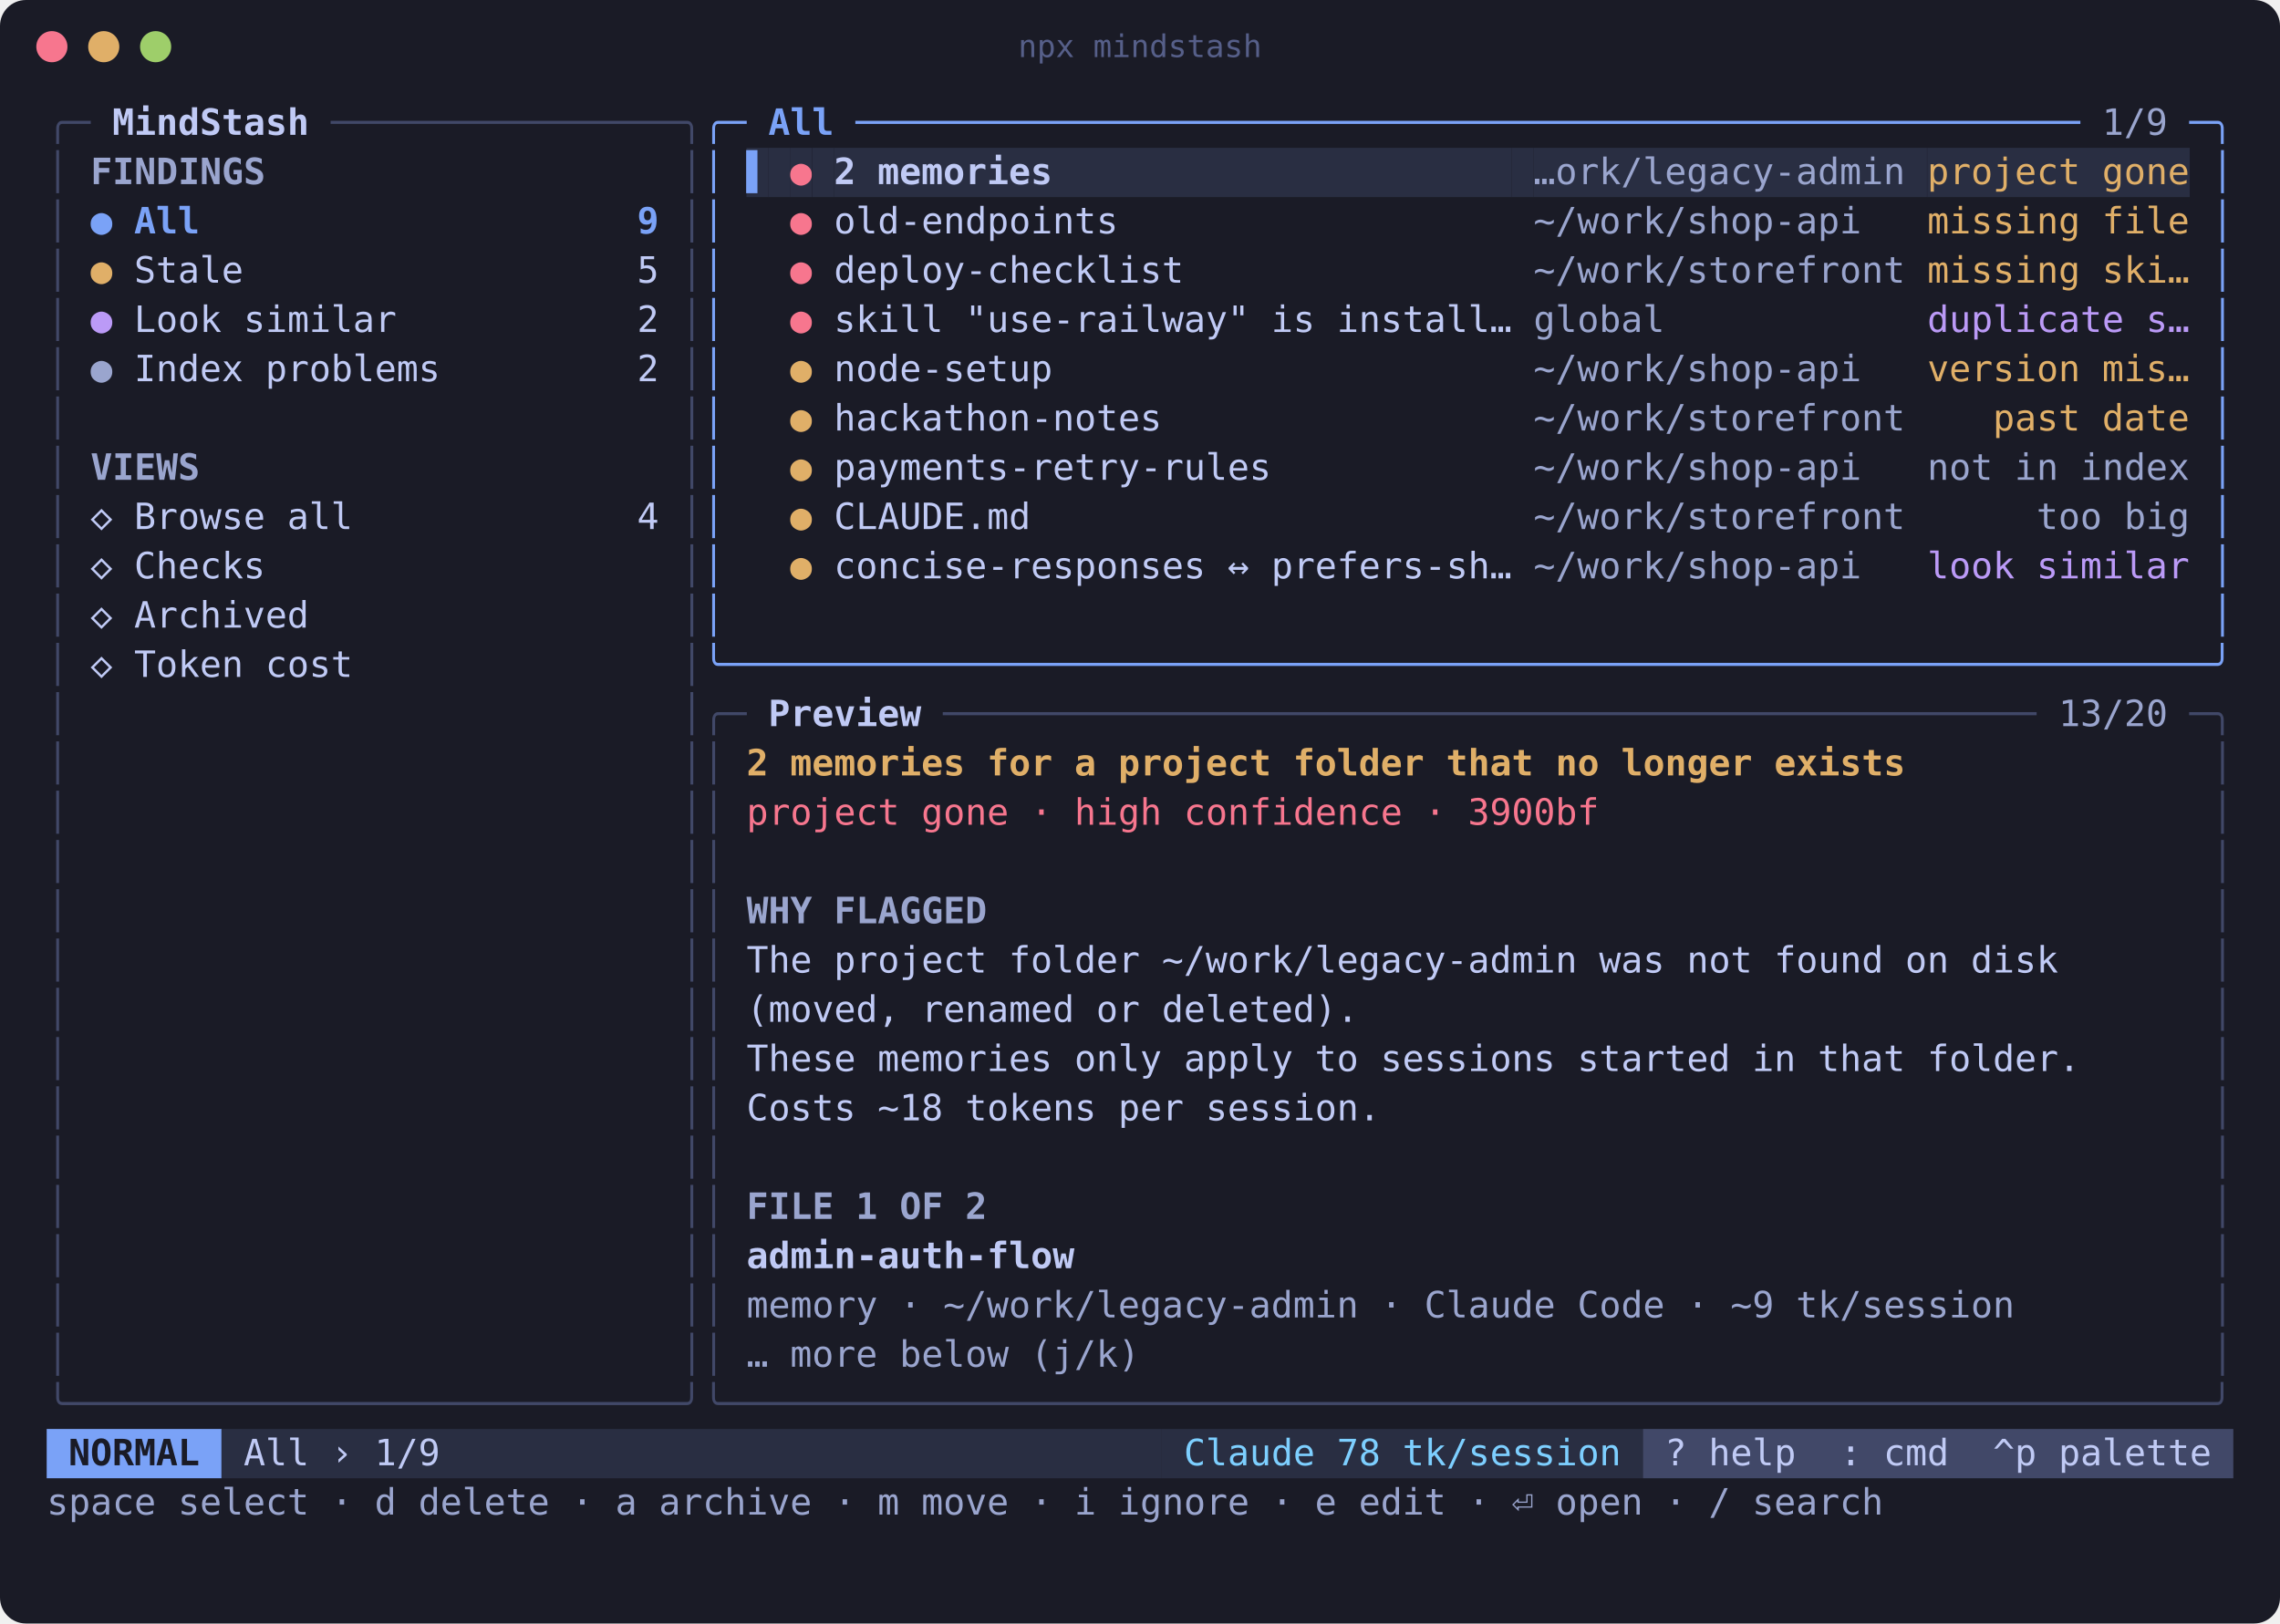
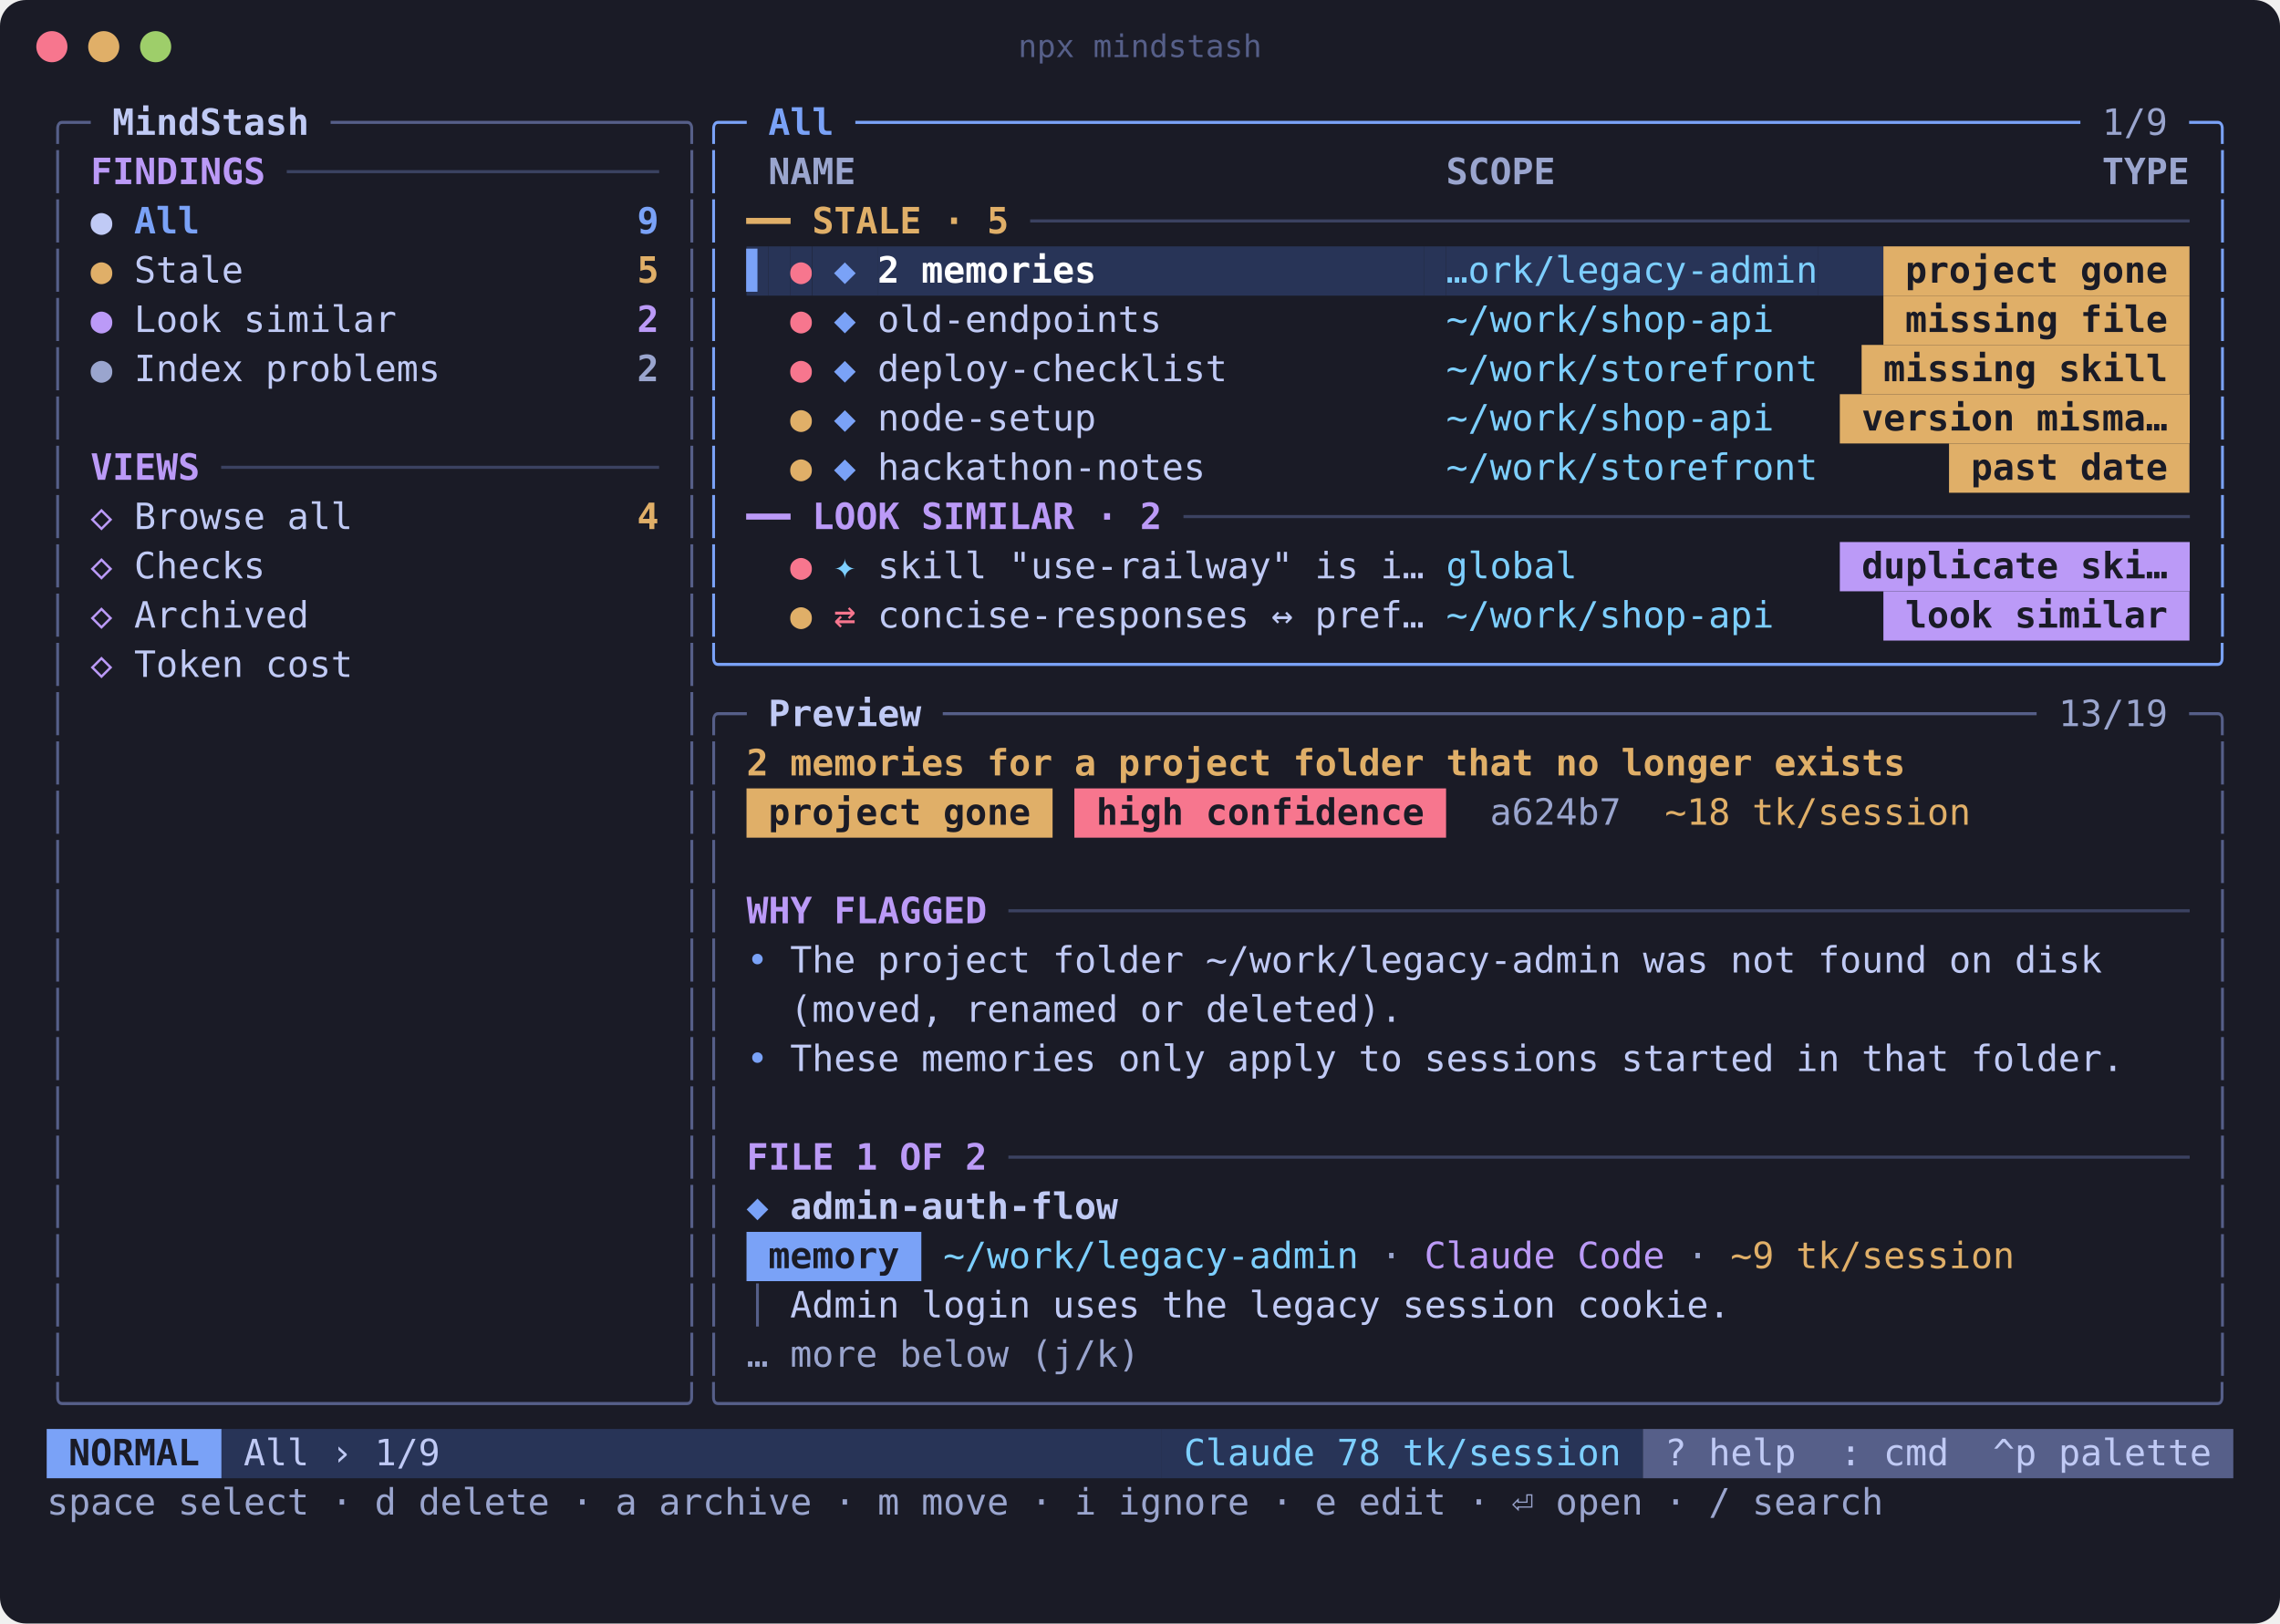
<svg xmlns="http://www.w3.org/2000/svg" width="879" height="626" viewBox="0 0 879 626" role="img" aria-label="npx mindstash">
  <rect width="879" height="626" rx="10" fill="#1a1b26" />
  <circle cx="20" cy="18" r="6" fill="#f7768e" />
  <circle cx="40" cy="18" r="6" fill="#e0af68" />
  <circle cx="60" cy="18" r="6" fill="#9ece6a" />
  <text x="439.5" y="22" fill="#565f89" font-size="12" text-anchor="middle" font-family="ui-monospace, SFMono-Regular, Menlo, monospace">npx mindstash</text>
  <g font-family="ui-monospace, SFMono-Regular, Menlo, Consolas, monospace" font-size="14" xml:space="preserve">
-     <text x="18.0" y="52" fill="#414868">╭─</text>
+     <text x="18.0" y="52" fill="#565f89">╭─</text>
    <text x="43.3" y="52" fill="#c0caf5" font-weight="700">MindStash</text>
-     <text x="127.6" y="52" fill="#414868">────────────────╮</text>
+     <text x="127.6" y="52" fill="#565f89">────────────────╮</text>
    <text x="270.9" y="52" fill="#7aa2f7">╭─</text>
    <text x="296.2" y="52" fill="#7aa2f7" font-weight="700">All</text>
    <text x="329.9" y="52" fill="#7aa2f7">────────────────────────────────────────────────────────</text>
    <text x="810.4" y="52" fill="#9aa5ce">1/9</text>
    <text x="844.1" y="52" fill="#7aa2f7">─╮</text>
-     <text x="18.0" y="71" fill="#414868">│</text>
-     <text x="34.9" y="71" fill="#9aa5ce" font-weight="700">FINDINGS</text>
-     <text x="262.5" y="71" fill="#414868">│</text>
+     <text x="18.0" y="71" fill="#565f89">│</text>
+     <text x="34.9" y="71" fill="#bb9af7" font-weight="700">FINDINGS</text>
+     <text x="110.7" y="71" fill="#3b4261">─────────────────</text>
+     <text x="262.5" y="71" fill="#565f89">│</text>
    <text x="270.9" y="71" fill="#7aa2f7">│</text>
-     <rect x="287.8" y="57" width="8.4" height="19" fill="#292e42" />
-     <text x="287.8" y="71" fill="#7aa2f7">▌</text>
-     <rect x="296.2" y="57" width="8.4" height="19" fill="#292e42" />
-     <rect x="304.6" y="57" width="8.4" height="19" fill="#292e42" />
-     <text x="304.6" y="71" fill="#f7768e">●</text>
-     <rect x="313.1" y="57" width="8.4" height="19" fill="#292e42" />
-     <rect x="321.5" y="57" width="261.3" height="19" fill="#292e42" />
-     <text x="321.5" y="71" fill="#c0caf5" font-weight="700">2</text>
-     <text x="338.3" y="71" fill="#c0caf5" font-weight="700">memories</text>
-     <rect x="582.8" y="57" width="8.4" height="19" fill="#292e42" />
-     <rect x="591.2" y="57" width="143.3" height="19" fill="#292e42" />
-     <text x="591.2" y="71" fill="#9aa5ce">…ork/legacy-admin</text>
-     <rect x="734.5" y="57" width="8.4" height="19" fill="#292e42" />
-     <rect x="743.0" y="57" width="101.2" height="19" fill="#292e42" />
-     <text x="743.0" y="71" fill="#e0af68">project</text>
-     <text x="810.4" y="71" fill="#e0af68">gone</text>
+     <text x="296.2" y="71" fill="#9aa5ce" font-weight="700">NAME</text>
+     <text x="557.5" y="71" fill="#9aa5ce" font-weight="700">SCOPE</text>
+     <text x="810.4" y="71" fill="#9aa5ce" font-weight="700">TYPE</text>
    <text x="852.6" y="71" fill="#7aa2f7">│</text>
-     <text x="18.0" y="90" fill="#414868">│</text>
-     <text x="34.9" y="90" fill="#7aa2f7" font-weight="700">●</text>
+     <text x="18.0" y="90" fill="#565f89">│</text>
+     <text x="34.9" y="90" fill="#c0caf5" font-weight="700">●</text>
    <text x="51.7" y="90" fill="#7aa2f7" font-weight="700">All</text>
    <text x="245.6" y="90" fill="#7aa2f7" font-weight="700">9</text>
-     <text x="262.5" y="90" fill="#414868">│</text>
+     <text x="262.5" y="90" fill="#565f89">│</text>
    <text x="270.9" y="90" fill="#7aa2f7">│</text>
-     <text x="304.6" y="90" fill="#f7768e">●</text>
-     <text x="321.5" y="90" fill="#c0caf5">old-endpoints</text>
-     <text x="591.2" y="90" fill="#9aa5ce">~/work/shop-api</text>
-     <text x="743.0" y="90" fill="#e0af68">missing</text>
-     <text x="810.4" y="90" fill="#e0af68">file</text>
+     <text x="287.8" y="90" fill="#e0af68">━━</text>
+     <text x="313.1" y="90" fill="#e0af68" font-weight="700">STALE</text>
+     <text x="363.6" y="90" fill="#e0af68" font-weight="700">·</text>
+     <text x="380.5" y="90" fill="#e0af68" font-weight="700">5</text>
+     <text x="397.3" y="90" fill="#3b4261">─────────────────────────────────────────────────────</text>
    <text x="852.6" y="90" fill="#7aa2f7">│</text>
-     <text x="18.0" y="109" fill="#414868">│</text>
+     <text x="18.0" y="109" fill="#565f89">│</text>
    <text x="34.9" y="109" fill="#e0af68">●</text>
    <text x="51.7" y="109" fill="#c0caf5">Stale</text>
-     <text x="245.6" y="109" fill="#c0caf5">5</text>
-     <text x="262.5" y="109" fill="#414868">│</text>
+     <text x="245.6" y="109" fill="#e0af68" font-weight="700">5</text>
+     <text x="262.5" y="109" fill="#565f89">│</text>
    <text x="270.9" y="109" fill="#7aa2f7">│</text>
+     <rect x="287.8" y="95" width="8.4" height="19" fill="#283457" />
+     <text x="287.8" y="109" fill="#7aa2f7">▌</text>
+     <rect x="296.2" y="95" width="8.4" height="19" fill="#283457" />
+     <rect x="304.6" y="95" width="8.4" height="19" fill="#283457" />
    <text x="304.6" y="109" fill="#f7768e">●</text>
-     <text x="321.5" y="109" fill="#c0caf5">deploy-checklist</text>
-     <text x="591.2" y="109" fill="#9aa5ce">~/work/storefront</text>
-     <text x="743.0" y="109" fill="#e0af68">missing</text>
-     <text x="810.4" y="109" fill="#e0af68">ski…</text>
+     <rect x="313.1" y="95" width="25.3" height="19" fill="#283457" />
+     <text x="321.5" y="109" fill="#7aa2f7">◆</text>
+     <rect x="338.3" y="95" width="210.8" height="19" fill="#283457" />
+     <text x="338.3" y="109" fill="#ffffff" font-weight="700">2</text>
+     <text x="355.2" y="109" fill="#ffffff" font-weight="700">memories</text>
+     <rect x="549.1" y="95" width="8.4" height="19" fill="#283457" />
+     <rect x="557.5" y="95" width="143.3" height="19" fill="#283457" />
+     <text x="557.5" y="109" fill="#7dcfff">…ork/legacy-admin</text>
+     <rect x="700.8" y="95" width="25.3" height="19" fill="#283457" />
+     <rect x="726.1" y="95" width="118.0" height="19" fill="#e0af68" />
+     <text x="734.5" y="109" fill="#1a1b26" font-weight="700">project</text>
+     <text x="802.0" y="109" fill="#1a1b26" font-weight="700">gone</text>
    <text x="852.6" y="109" fill="#7aa2f7">│</text>
-     <text x="18.0" y="128" fill="#414868">│</text>
+     <text x="18.0" y="128" fill="#565f89">│</text>
    <text x="34.9" y="128" fill="#bb9af7">●</text>
    <text x="51.7" y="128" fill="#c0caf5">Look</text>
    <text x="93.9" y="128" fill="#c0caf5">similar</text>
-     <text x="245.6" y="128" fill="#c0caf5">2</text>
-     <text x="262.5" y="128" fill="#414868">│</text>
+     <text x="245.6" y="128" fill="#bb9af7" font-weight="700">2</text>
+     <text x="262.5" y="128" fill="#565f89">│</text>
    <text x="270.9" y="128" fill="#7aa2f7">│</text>
    <text x="304.6" y="128" fill="#f7768e">●</text>
-     <text x="321.5" y="128" fill="#c0caf5">skill</text>
-     <text x="372.1" y="128" fill="#c0caf5">"use-railway"</text>
-     <text x="490.1" y="128" fill="#c0caf5">is</text>
-     <text x="515.4" y="128" fill="#c0caf5">install…</text>
-     <text x="591.2" y="128" fill="#9aa5ce">global</text>
-     <text x="743.0" y="128" fill="#bb9af7">duplicate</text>
-     <text x="827.3" y="128" fill="#bb9af7">s…</text>
+     <text x="321.5" y="128" fill="#7aa2f7">◆</text>
+     <text x="338.3" y="128" fill="#c0caf5">old-endpoints</text>
+     <text x="557.5" y="128" fill="#7dcfff">~/work/shop-api</text>
+     <rect x="726.1" y="114" width="118.0" height="19" fill="#e0af68" />
+     <text x="734.5" y="128" fill="#1a1b26" font-weight="700">missing</text>
+     <text x="802.0" y="128" fill="#1a1b26" font-weight="700">file</text>
    <text x="852.6" y="128" fill="#7aa2f7">│</text>
-     <text x="18.0" y="147" fill="#414868">│</text>
+     <text x="18.0" y="147" fill="#565f89">│</text>
    <text x="34.9" y="147" fill="#9aa5ce">●</text>
    <text x="51.7" y="147" fill="#c0caf5">Index</text>
    <text x="102.3" y="147" fill="#c0caf5">problems</text>
-     <text x="245.6" y="147" fill="#c0caf5">2</text>
-     <text x="262.5" y="147" fill="#414868">│</text>
+     <text x="245.6" y="147" fill="#9aa5ce" font-weight="700">2</text>
+     <text x="262.5" y="147" fill="#565f89">│</text>
    <text x="270.9" y="147" fill="#7aa2f7">│</text>
-     <text x="304.6" y="147" fill="#e0af68">●</text>
-     <text x="321.5" y="147" fill="#c0caf5">node-setup</text>
-     <text x="591.2" y="147" fill="#9aa5ce">~/work/shop-api</text>
-     <text x="743.0" y="147" fill="#e0af68">version</text>
-     <text x="810.4" y="147" fill="#e0af68">mis…</text>
+     <text x="304.6" y="147" fill="#f7768e">●</text>
+     <text x="321.5" y="147" fill="#7aa2f7">◆</text>
+     <text x="338.3" y="147" fill="#c0caf5">deploy-checklist</text>
+     <text x="557.5" y="147" fill="#7dcfff">~/work/storefront</text>
+     <rect x="717.7" y="133" width="126.4" height="19" fill="#e0af68" />
+     <text x="726.1" y="147" fill="#1a1b26" font-weight="700">missing</text>
+     <text x="793.6" y="147" fill="#1a1b26" font-weight="700">skill</text>
    <text x="852.6" y="147" fill="#7aa2f7">│</text>
-     <text x="18.0" y="166" fill="#414868">│</text>
-     <text x="262.5" y="166" fill="#414868">│</text>
+     <text x="18.0" y="166" fill="#565f89">│</text>
+     <text x="262.5" y="166" fill="#565f89">│</text>
    <text x="270.9" y="166" fill="#7aa2f7">│</text>
    <text x="304.6" y="166" fill="#e0af68">●</text>
-     <text x="321.5" y="166" fill="#c0caf5">hackathon-notes</text>
-     <text x="591.2" y="166" fill="#9aa5ce">~/work/storefront</text>
-     <text x="768.3" y="166" fill="#e0af68">past</text>
-     <text x="810.4" y="166" fill="#e0af68">date</text>
+     <text x="321.5" y="166" fill="#7aa2f7">◆</text>
+     <text x="338.3" y="166" fill="#c0caf5">node-setup</text>
+     <text x="557.5" y="166" fill="#7dcfff">~/work/shop-api</text>
+     <rect x="709.3" y="152" width="134.9" height="19" fill="#e0af68" />
+     <text x="717.7" y="166" fill="#1a1b26" font-weight="700">version</text>
+     <text x="785.1" y="166" fill="#1a1b26" font-weight="700">misma…</text>
    <text x="852.6" y="166" fill="#7aa2f7">│</text>
-     <text x="18.0" y="185" fill="#414868">│</text>
-     <text x="34.9" y="185" fill="#9aa5ce" font-weight="700">VIEWS</text>
-     <text x="262.5" y="185" fill="#414868">│</text>
+     <text x="18.0" y="185" fill="#565f89">│</text>
+     <text x="34.9" y="185" fill="#bb9af7" font-weight="700">VIEWS</text>
+     <text x="85.4" y="185" fill="#3b4261">────────────────────</text>
+     <text x="262.5" y="185" fill="#565f89">│</text>
    <text x="270.9" y="185" fill="#7aa2f7">│</text>
    <text x="304.6" y="185" fill="#e0af68">●</text>
-     <text x="321.5" y="185" fill="#c0caf5">payments-retry-rules</text>
-     <text x="591.2" y="185" fill="#9aa5ce">~/work/shop-api</text>
-     <text x="743.0" y="185" fill="#9aa5ce">not</text>
-     <text x="776.7" y="185" fill="#9aa5ce">in</text>
-     <text x="802.0" y="185" fill="#9aa5ce">index</text>
+     <text x="321.5" y="185" fill="#7aa2f7">◆</text>
+     <text x="338.3" y="185" fill="#c0caf5">hackathon-notes</text>
+     <text x="557.5" y="185" fill="#7dcfff">~/work/storefront</text>
+     <rect x="751.4" y="171" width="92.7" height="19" fill="#e0af68" />
+     <text x="759.8" y="185" fill="#1a1b26" font-weight="700">past</text>
+     <text x="802.0" y="185" fill="#1a1b26" font-weight="700">date</text>
    <text x="852.6" y="185" fill="#7aa2f7">│</text>
-     <text x="18.0" y="204" fill="#414868">│</text>
-     <text x="34.9" y="204" fill="#c0caf5">◇</text>
+     <text x="18.0" y="204" fill="#565f89">│</text>
+     <text x="34.9" y="204" fill="#bb9af7">◇</text>
    <text x="51.7" y="204" fill="#c0caf5">Browse</text>
    <text x="110.7" y="204" fill="#c0caf5">all</text>
-     <text x="245.6" y="204" fill="#c0caf5">4</text>
-     <text x="262.5" y="204" fill="#414868">│</text>
+     <text x="245.6" y="204" fill="#e0af68" font-weight="700">4</text>
+     <text x="262.5" y="204" fill="#565f89">│</text>
    <text x="270.9" y="204" fill="#7aa2f7">│</text>
-     <text x="304.6" y="204" fill="#e0af68">●</text>
-     <text x="321.5" y="204" fill="#c0caf5">CLAUDE.md</text>
-     <text x="591.2" y="204" fill="#9aa5ce">~/work/storefront</text>
-     <text x="785.1" y="204" fill="#9aa5ce">too</text>
-     <text x="818.9" y="204" fill="#9aa5ce">big</text>
+     <text x="287.8" y="204" fill="#bb9af7">━━</text>
+     <text x="313.1" y="204" fill="#bb9af7" font-weight="700">LOOK</text>
+     <text x="355.2" y="204" fill="#bb9af7" font-weight="700">SIMILAR</text>
+     <text x="422.6" y="204" fill="#bb9af7" font-weight="700">·</text>
+     <text x="439.5" y="204" fill="#bb9af7" font-weight="700">2</text>
+     <text x="456.4" y="204" fill="#3b4261">──────────────────────────────────────────────</text>
    <text x="852.6" y="204" fill="#7aa2f7">│</text>
-     <text x="18.0" y="223" fill="#414868">│</text>
-     <text x="34.9" y="223" fill="#c0caf5">◇</text>
+     <text x="18.0" y="223" fill="#565f89">│</text>
+     <text x="34.9" y="223" fill="#bb9af7">◇</text>
    <text x="51.7" y="223" fill="#c0caf5">Checks</text>
-     <text x="262.5" y="223" fill="#414868">│</text>
+     <text x="262.5" y="223" fill="#565f89">│</text>
    <text x="270.9" y="223" fill="#7aa2f7">│</text>
-     <text x="304.6" y="223" fill="#e0af68">●</text>
-     <text x="321.5" y="223" fill="#c0caf5">concise-responses</text>
-     <text x="473.2" y="223" fill="#c0caf5">↔</text>
-     <text x="490.1" y="223" fill="#c0caf5">prefers-sh…</text>
-     <text x="591.2" y="223" fill="#9aa5ce">~/work/shop-api</text>
-     <text x="743.0" y="223" fill="#bb9af7">look</text>
-     <text x="785.1" y="223" fill="#bb9af7">similar</text>
+     <text x="304.6" y="223" fill="#f7768e">●</text>
+     <text x="321.5" y="223" fill="#7dcfff">✦</text>
+     <text x="338.3" y="223" fill="#c0caf5">skill</text>
+     <text x="388.9" y="223" fill="#c0caf5">"use-railway"</text>
+     <text x="506.9" y="223" fill="#c0caf5">is</text>
+     <text x="532.2" y="223" fill="#c0caf5">i…</text>
+     <text x="557.5" y="223" fill="#7dcfff">global</text>
+     <rect x="709.3" y="209" width="134.9" height="19" fill="#bb9af7" />
+     <text x="717.7" y="223" fill="#1a1b26" font-weight="700">duplicate</text>
+     <text x="802.0" y="223" fill="#1a1b26" font-weight="700">ski…</text>
    <text x="852.6" y="223" fill="#7aa2f7">│</text>
-     <text x="18.0" y="242" fill="#414868">│</text>
-     <text x="34.9" y="242" fill="#c0caf5">◇</text>
+     <text x="18.0" y="242" fill="#565f89">│</text>
+     <text x="34.9" y="242" fill="#bb9af7">◇</text>
    <text x="51.7" y="242" fill="#c0caf5">Archived</text>
-     <text x="262.5" y="242" fill="#414868">│</text>
+     <text x="262.5" y="242" fill="#565f89">│</text>
    <text x="270.9" y="242" fill="#7aa2f7">│</text>
+     <text x="304.6" y="242" fill="#e0af68">●</text>
+     <text x="321.5" y="242" fill="#f7768e">⇄</text>
+     <text x="338.3" y="242" fill="#c0caf5">concise-responses</text>
+     <text x="490.1" y="242" fill="#c0caf5">↔</text>
+     <text x="506.9" y="242" fill="#c0caf5">pref…</text>
+     <text x="557.5" y="242" fill="#7dcfff">~/work/shop-api</text>
+     <rect x="726.1" y="228" width="118.0" height="19" fill="#bb9af7" />
+     <text x="734.5" y="242" fill="#1a1b26" font-weight="700">look</text>
+     <text x="776.7" y="242" fill="#1a1b26" font-weight="700">similar</text>
    <text x="852.6" y="242" fill="#7aa2f7">│</text>
-     <text x="18.0" y="261" fill="#414868">│</text>
-     <text x="34.9" y="261" fill="#c0caf5">◇</text>
+     <text x="18.0" y="261" fill="#565f89">│</text>
+     <text x="34.9" y="261" fill="#bb9af7">◇</text>
    <text x="51.7" y="261" fill="#c0caf5">Token</text>
    <text x="102.3" y="261" fill="#c0caf5">cost</text>
-     <text x="262.5" y="261" fill="#414868">│</text>
+     <text x="262.5" y="261" fill="#565f89">│</text>
    <text x="270.9" y="261" fill="#7aa2f7">╰────────────────────────────────────────────────────────────────────╯</text>
-     <text x="18.0" y="280" fill="#414868">│</text>
-     <text x="262.5" y="280" fill="#414868">│╭─</text>
+     <text x="18.0" y="280" fill="#565f89">│</text>
+     <text x="262.5" y="280" fill="#565f89">│╭─</text>
    <text x="296.2" y="280" fill="#c0caf5" font-weight="700">Preview</text>
-     <text x="363.6" y="280" fill="#414868">──────────────────────────────────────────────────</text>
-     <text x="793.6" y="280" fill="#9aa5ce">13/20</text>
-     <text x="844.1" y="280" fill="#414868">─╮</text>
-     <text x="18.0" y="299" fill="#414868">│</text>
-     <text x="262.5" y="299" fill="#414868">││</text>
+     <text x="363.6" y="280" fill="#565f89">──────────────────────────────────────────────────</text>
+     <text x="793.6" y="280" fill="#9aa5ce">13/19</text>
+     <text x="844.1" y="280" fill="#565f89">─╮</text>
+     <text x="18.0" y="299" fill="#565f89">│</text>
+     <text x="262.5" y="299" fill="#565f89">││</text>
    <text x="287.8" y="299" fill="#e0af68" font-weight="700">2</text>
    <text x="304.6" y="299" fill="#e0af68" font-weight="700">memories</text>
    <text x="380.5" y="299" fill="#e0af68" font-weight="700">for</text>
    <text x="414.2" y="299" fill="#e0af68" font-weight="700">a</text>
    <text x="431.1" y="299" fill="#e0af68" font-weight="700">project</text>
    <text x="498.5" y="299" fill="#e0af68" font-weight="700">folder</text>
    <text x="557.5" y="299" fill="#e0af68" font-weight="700">that</text>
    <text x="599.7" y="299" fill="#e0af68" font-weight="700">no</text>
    <text x="625.0" y="299" fill="#e0af68" font-weight="700">longer</text>
    <text x="684.0" y="299" fill="#e0af68" font-weight="700">exists</text>
-     <text x="852.6" y="299" fill="#414868">│</text>
-     <text x="18.0" y="318" fill="#414868">│</text>
-     <text x="262.5" y="318" fill="#414868">││</text>
-     <text x="287.8" y="318" fill="#f7768e">project</text>
-     <text x="355.2" y="318" fill="#f7768e">gone</text>
-     <text x="397.3" y="318" fill="#f7768e">·</text>
-     <text x="414.2" y="318" fill="#f7768e">high</text>
-     <text x="456.4" y="318" fill="#f7768e">confidence</text>
-     <text x="549.1" y="318" fill="#f7768e">·</text>
-     <text x="565.9" y="318" fill="#f7768e">3900bf</text>
-     <text x="852.6" y="318" fill="#414868">│</text>
-     <text x="18.0" y="337" fill="#414868">│</text>
-     <text x="262.5" y="337" fill="#414868">││</text>
-     <text x="852.6" y="337" fill="#414868">│</text>
-     <text x="18.0" y="356" fill="#414868">│</text>
-     <text x="262.5" y="356" fill="#414868">││</text>
-     <text x="287.8" y="356" fill="#9aa5ce" font-weight="700">WHY</text>
-     <text x="321.5" y="356" fill="#9aa5ce" font-weight="700">FLAGGED</text>
-     <text x="852.6" y="356" fill="#414868">│</text>
-     <text x="18.0" y="375" fill="#414868">│</text>
-     <text x="262.5" y="375" fill="#414868">││</text>
-     <text x="287.8" y="375" fill="#c0caf5">The</text>
-     <text x="321.5" y="375" fill="#c0caf5">project</text>
-     <text x="388.9" y="375" fill="#c0caf5">folder</text>
-     <text x="447.9" y="375" fill="#c0caf5">~/work/legacy-admin</text>
-     <text x="616.5" y="375" fill="#c0caf5">was</text>
-     <text x="650.3" y="375" fill="#c0caf5">not</text>
-     <text x="684.0" y="375" fill="#c0caf5">found</text>
-     <text x="734.5" y="375" fill="#c0caf5">on</text>
-     <text x="759.8" y="375" fill="#c0caf5">disk</text>
-     <text x="852.6" y="375" fill="#414868">│</text>
-     <text x="18.0" y="394" fill="#414868">│</text>
-     <text x="262.5" y="394" fill="#414868">││</text>
-     <text x="287.8" y="394" fill="#c0caf5">(moved,</text>
-     <text x="355.2" y="394" fill="#c0caf5">renamed</text>
-     <text x="422.6" y="394" fill="#c0caf5">or</text>
-     <text x="447.9" y="394" fill="#c0caf5">deleted).</text>
-     <text x="852.6" y="394" fill="#414868">│</text>
-     <text x="18.0" y="413" fill="#414868">│</text>
-     <text x="262.5" y="413" fill="#414868">││</text>
-     <text x="287.8" y="413" fill="#c0caf5">These</text>
-     <text x="338.3" y="413" fill="#c0caf5">memories</text>
-     <text x="414.2" y="413" fill="#c0caf5">only</text>
-     <text x="456.4" y="413" fill="#c0caf5">apply</text>
-     <text x="506.9" y="413" fill="#c0caf5">to</text>
-     <text x="532.2" y="413" fill="#c0caf5">sessions</text>
-     <text x="608.1" y="413" fill="#c0caf5">started</text>
-     <text x="675.5" y="413" fill="#c0caf5">in</text>
-     <text x="700.8" y="413" fill="#c0caf5">that</text>
-     <text x="743.0" y="413" fill="#c0caf5">folder.</text>
-     <text x="852.6" y="413" fill="#414868">│</text>
-     <text x="18.0" y="432" fill="#414868">│</text>
-     <text x="262.5" y="432" fill="#414868">││</text>
-     <text x="287.8" y="432" fill="#c0caf5">Costs</text>
-     <text x="338.3" y="432" fill="#c0caf5">~18</text>
-     <text x="372.1" y="432" fill="#c0caf5">tokens</text>
-     <text x="431.1" y="432" fill="#c0caf5">per</text>
-     <text x="464.8" y="432" fill="#c0caf5">session.</text>
-     <text x="852.6" y="432" fill="#414868">│</text>
-     <text x="18.0" y="451" fill="#414868">│</text>
-     <text x="262.5" y="451" fill="#414868">││</text>
-     <text x="852.6" y="451" fill="#414868">│</text>
-     <text x="18.0" y="470" fill="#414868">│</text>
-     <text x="262.5" y="470" fill="#414868">││</text>
-     <text x="287.8" y="470" fill="#9aa5ce" font-weight="700">FILE</text>
-     <text x="329.9" y="470" fill="#9aa5ce" font-weight="700">1</text>
-     <text x="346.8" y="470" fill="#9aa5ce" font-weight="700">OF</text>
-     <text x="372.1" y="470" fill="#9aa5ce" font-weight="700">2</text>
-     <text x="852.6" y="470" fill="#414868">│</text>
-     <text x="18.0" y="489" fill="#414868">│</text>
-     <text x="262.5" y="489" fill="#414868">││</text>
-     <text x="287.8" y="489" fill="#c0caf5" font-weight="700">admin-auth-flow</text>
-     <text x="852.6" y="489" fill="#414868">│</text>
-     <text x="18.0" y="508" fill="#414868">│</text>
-     <text x="262.5" y="508" fill="#414868">││</text>
-     <text x="287.8" y="508" fill="#9aa5ce">memory</text>
-     <text x="346.8" y="508" fill="#9aa5ce">·</text>
-     <text x="363.6" y="508" fill="#9aa5ce">~/work/legacy-admin</text>
-     <text x="532.2" y="508" fill="#9aa5ce">·</text>
-     <text x="549.1" y="508" fill="#9aa5ce">Claude</text>
-     <text x="608.1" y="508" fill="#9aa5ce">Code</text>
-     <text x="650.3" y="508" fill="#9aa5ce">·</text>
-     <text x="667.1" y="508" fill="#9aa5ce">~9</text>
-     <text x="692.4" y="508" fill="#9aa5ce">tk/session</text>
-     <text x="852.6" y="508" fill="#414868">│</text>
-     <text x="18.0" y="527" fill="#414868">│</text>
-     <text x="262.5" y="527" fill="#414868">││</text>
+     <text x="852.6" y="299" fill="#565f89">│</text>
+     <text x="18.0" y="318" fill="#565f89">│</text>
+     <text x="262.5" y="318" fill="#565f89">││</text>
+     <rect x="287.8" y="304" width="118.0" height="19" fill="#e0af68" />
+     <text x="296.2" y="318" fill="#1a1b26" font-weight="700">project</text>
+     <text x="363.6" y="318" fill="#1a1b26" font-weight="700">gone</text>
+     <rect x="414.2" y="304" width="143.3" height="19" fill="#f7768e" />
+     <text x="422.6" y="318" fill="#1a1b26" font-weight="700">high</text>
+     <text x="464.8" y="318" fill="#1a1b26" font-weight="700">confidence</text>
+     <text x="574.4" y="318" fill="#9aa5ce">a624b7</text>
+     <text x="641.8" y="318" fill="#e0af68">~18</text>
+     <text x="675.5" y="318" fill="#e0af68">tk/session</text>
+     <text x="852.6" y="318" fill="#565f89">│</text>
+     <text x="18.0" y="337" fill="#565f89">│</text>
+     <text x="262.5" y="337" fill="#565f89">││</text>
+     <text x="852.6" y="337" fill="#565f89">│</text>
+     <text x="18.0" y="356" fill="#565f89">│</text>
+     <text x="262.5" y="356" fill="#565f89">││</text>
+     <text x="287.8" y="356" fill="#bb9af7" font-weight="700">WHY</text>
+     <text x="321.5" y="356" fill="#bb9af7" font-weight="700">FLAGGED</text>
+     <text x="388.9" y="356" fill="#3b4261">──────────────────────────────────────────────────────</text>
+     <text x="852.6" y="356" fill="#565f89">│</text>
+     <text x="18.0" y="375" fill="#565f89">│</text>
+     <text x="262.5" y="375" fill="#565f89">││</text>
+     <text x="287.8" y="375" fill="#7aa2f7">•</text>
+     <text x="304.6" y="375" fill="#c0caf5">The</text>
+     <text x="338.3" y="375" fill="#c0caf5">project</text>
+     <text x="405.8" y="375" fill="#c0caf5">folder</text>
+     <text x="464.8" y="375" fill="#c0caf5">~/work/legacy-admin</text>
+     <text x="633.4" y="375" fill="#c0caf5">was</text>
+     <text x="667.1" y="375" fill="#c0caf5">not</text>
+     <text x="700.8" y="375" fill="#c0caf5">found</text>
+     <text x="751.4" y="375" fill="#c0caf5">on</text>
+     <text x="776.7" y="375" fill="#c0caf5">disk</text>
+     <text x="852.6" y="375" fill="#565f89">│</text>
+     <text x="18.0" y="394" fill="#565f89">│</text>
+     <text x="262.5" y="394" fill="#565f89">││</text>
+     <text x="304.6" y="394" fill="#c0caf5">(moved,</text>
+     <text x="372.1" y="394" fill="#c0caf5">renamed</text>
+     <text x="439.5" y="394" fill="#c0caf5">or</text>
+     <text x="464.8" y="394" fill="#c0caf5">deleted).</text>
+     <text x="852.6" y="394" fill="#565f89">│</text>
+     <text x="18.0" y="413" fill="#565f89">│</text>
+     <text x="262.5" y="413" fill="#565f89">││</text>
+     <text x="287.8" y="413" fill="#7aa2f7">•</text>
+     <text x="304.6" y="413" fill="#c0caf5">These</text>
+     <text x="355.2" y="413" fill="#c0caf5">memories</text>
+     <text x="431.1" y="413" fill="#c0caf5">only</text>
+     <text x="473.2" y="413" fill="#c0caf5">apply</text>
+     <text x="523.8" y="413" fill="#c0caf5">to</text>
+     <text x="549.1" y="413" fill="#c0caf5">sessions</text>
+     <text x="625.0" y="413" fill="#c0caf5">started</text>
+     <text x="692.4" y="413" fill="#c0caf5">in</text>
+     <text x="717.7" y="413" fill="#c0caf5">that</text>
+     <text x="759.8" y="413" fill="#c0caf5">folder.</text>
+     <text x="852.6" y="413" fill="#565f89">│</text>
+     <text x="18.0" y="432" fill="#565f89">│</text>
+     <text x="262.5" y="432" fill="#565f89">││</text>
+     <text x="852.6" y="432" fill="#565f89">│</text>
+     <text x="18.0" y="451" fill="#565f89">│</text>
+     <text x="262.5" y="451" fill="#565f89">││</text>
+     <text x="287.8" y="451" fill="#bb9af7" font-weight="700">FILE</text>
+     <text x="329.9" y="451" fill="#bb9af7" font-weight="700">1</text>
+     <text x="346.8" y="451" fill="#bb9af7" font-weight="700">OF</text>
+     <text x="372.1" y="451" fill="#bb9af7" font-weight="700">2</text>
+     <text x="388.9" y="451" fill="#3b4261">──────────────────────────────────────────────────────</text>
+     <text x="852.6" y="451" fill="#565f89">│</text>
+     <text x="18.0" y="470" fill="#565f89">│</text>
+     <text x="262.5" y="470" fill="#565f89">││</text>
+     <text x="287.8" y="470" fill="#7aa2f7">◆</text>
+     <text x="304.6" y="470" fill="#c0caf5" font-weight="700">admin-auth-flow</text>
+     <text x="852.6" y="470" fill="#565f89">│</text>
+     <text x="18.0" y="489" fill="#565f89">│</text>
+     <text x="262.5" y="489" fill="#565f89">││</text>
+     <rect x="287.8" y="475" width="67.4" height="19" fill="#7aa2f7" />
+     <text x="296.2" y="489" fill="#1a1b26" font-weight="700">memory</text>
+     <text x="363.6" y="489" fill="#7dcfff">~/work/legacy-admin</text>
+     <text x="532.2" y="489" fill="#9aa5ce">·</text>
+     <text x="549.1" y="489" fill="#bb9af7">Claude</text>
+     <text x="608.1" y="489" fill="#bb9af7">Code</text>
+     <text x="650.3" y="489" fill="#9aa5ce">·</text>
+     <text x="667.1" y="489" fill="#e0af68">~9</text>
+     <text x="692.4" y="489" fill="#e0af68">tk/session</text>
+     <text x="852.6" y="489" fill="#565f89">│</text>
+     <text x="18.0" y="508" fill="#565f89">│</text>
+     <text x="262.5" y="508" fill="#565f89">││</text>
+     <text x="287.8" y="508" fill="#565f89">│</text>
+     <text x="304.6" y="508" fill="#c0caf5">Admin</text>
+     <text x="355.2" y="508" fill="#c0caf5">login</text>
+     <text x="405.8" y="508" fill="#c0caf5">uses</text>
+     <text x="447.9" y="508" fill="#c0caf5">the</text>
+     <text x="481.6" y="508" fill="#c0caf5">legacy</text>
+     <text x="540.7" y="508" fill="#c0caf5">session</text>
+     <text x="608.1" y="508" fill="#c0caf5">cookie.</text>
+     <text x="852.6" y="508" fill="#565f89">│</text>
+     <text x="18.0" y="527" fill="#565f89">│</text>
+     <text x="262.5" y="527" fill="#565f89">││</text>
    <text x="287.8" y="527" fill="#9aa5ce">…</text>
    <text x="304.6" y="527" fill="#9aa5ce">more</text>
    <text x="346.8" y="527" fill="#9aa5ce">below</text>
    <text x="397.3" y="527" fill="#9aa5ce">(j/k)</text>
-     <text x="852.6" y="527" fill="#414868">│</text>
-     <text x="18.0" y="546" fill="#414868">╰────────────────────────────╯╰────────────────────────────────────────────────────────────────────╯</text>
+     <text x="852.6" y="527" fill="#565f89">│</text>
+     <text x="18.0" y="546" fill="#565f89">╰────────────────────────────╯╰────────────────────────────────────────────────────────────────────╯</text>
    <rect x="18.0" y="551" width="67.4" height="19" fill="#7aa2f7" />
    <text x="26.4" y="565" fill="#1a1b26" font-weight="700">NORMAL</text>
-     <rect x="85.4" y="551" width="362.5" height="19" fill="#292e42" />
+     <rect x="85.4" y="551" width="362.5" height="19" fill="#283457" />
    <text x="93.9" y="565" fill="#c0caf5">All</text>
    <text x="127.6" y="565" fill="#c0caf5">›</text>
    <text x="144.4" y="565" fill="#c0caf5">1/9</text>
-     <rect x="447.9" y="551" width="185.5" height="19" fill="#292e42" />
+     <rect x="447.9" y="551" width="185.5" height="19" fill="#283457" />
    <text x="456.4" y="565" fill="#7dcfff">Claude</text>
    <text x="515.4" y="565" fill="#7dcfff">78</text>
    <text x="540.7" y="565" fill="#7dcfff">tk/session</text>
-     <rect x="633.4" y="551" width="227.6" height="19" fill="#414868" />
+     <rect x="633.4" y="551" width="227.6" height="19" fill="#565f89" />
    <text x="641.8" y="565" fill="#c0caf5">?</text>
    <text x="658.7" y="565" fill="#c0caf5">help</text>
    <text x="709.3" y="565" fill="#c0caf5">:</text>
    <text x="726.1" y="565" fill="#c0caf5">cmd</text>
    <text x="768.3" y="565" fill="#c0caf5">^p</text>
    <text x="793.6" y="565" fill="#c0caf5">palette</text>
    <text x="18.0" y="584" fill="#9aa5ce">space</text>
    <text x="68.6" y="584" fill="#9aa5ce">select</text>
    <text x="127.6" y="584" fill="#9aa5ce">·</text>
    <text x="144.4" y="584" fill="#9aa5ce">d</text>
    <text x="161.3" y="584" fill="#9aa5ce">delete</text>
    <text x="220.3" y="584" fill="#9aa5ce">·</text>
    <text x="237.2" y="584" fill="#9aa5ce">a</text>
    <text x="254.0" y="584" fill="#9aa5ce">archive</text>
    <text x="321.5" y="584" fill="#9aa5ce">·</text>
    <text x="338.3" y="584" fill="#9aa5ce">m</text>
    <text x="355.2" y="584" fill="#9aa5ce">move</text>
    <text x="397.3" y="584" fill="#9aa5ce">·</text>
    <text x="414.2" y="584" fill="#9aa5ce">i</text>
    <text x="431.1" y="584" fill="#9aa5ce">ignore</text>
    <text x="490.1" y="584" fill="#9aa5ce">·</text>
    <text x="506.9" y="584" fill="#9aa5ce">e</text>
    <text x="523.8" y="584" fill="#9aa5ce">edit</text>
    <text x="565.9" y="584" fill="#9aa5ce">·</text>
    <text x="582.8" y="584" fill="#9aa5ce">⏎</text>
    <text x="599.7" y="584" fill="#9aa5ce">open</text>
    <text x="641.8" y="584" fill="#9aa5ce">·</text>
    <text x="658.7" y="584" fill="#9aa5ce">/</text>
    <text x="675.5" y="584" fill="#9aa5ce">search</text>
  </g>
</svg>
